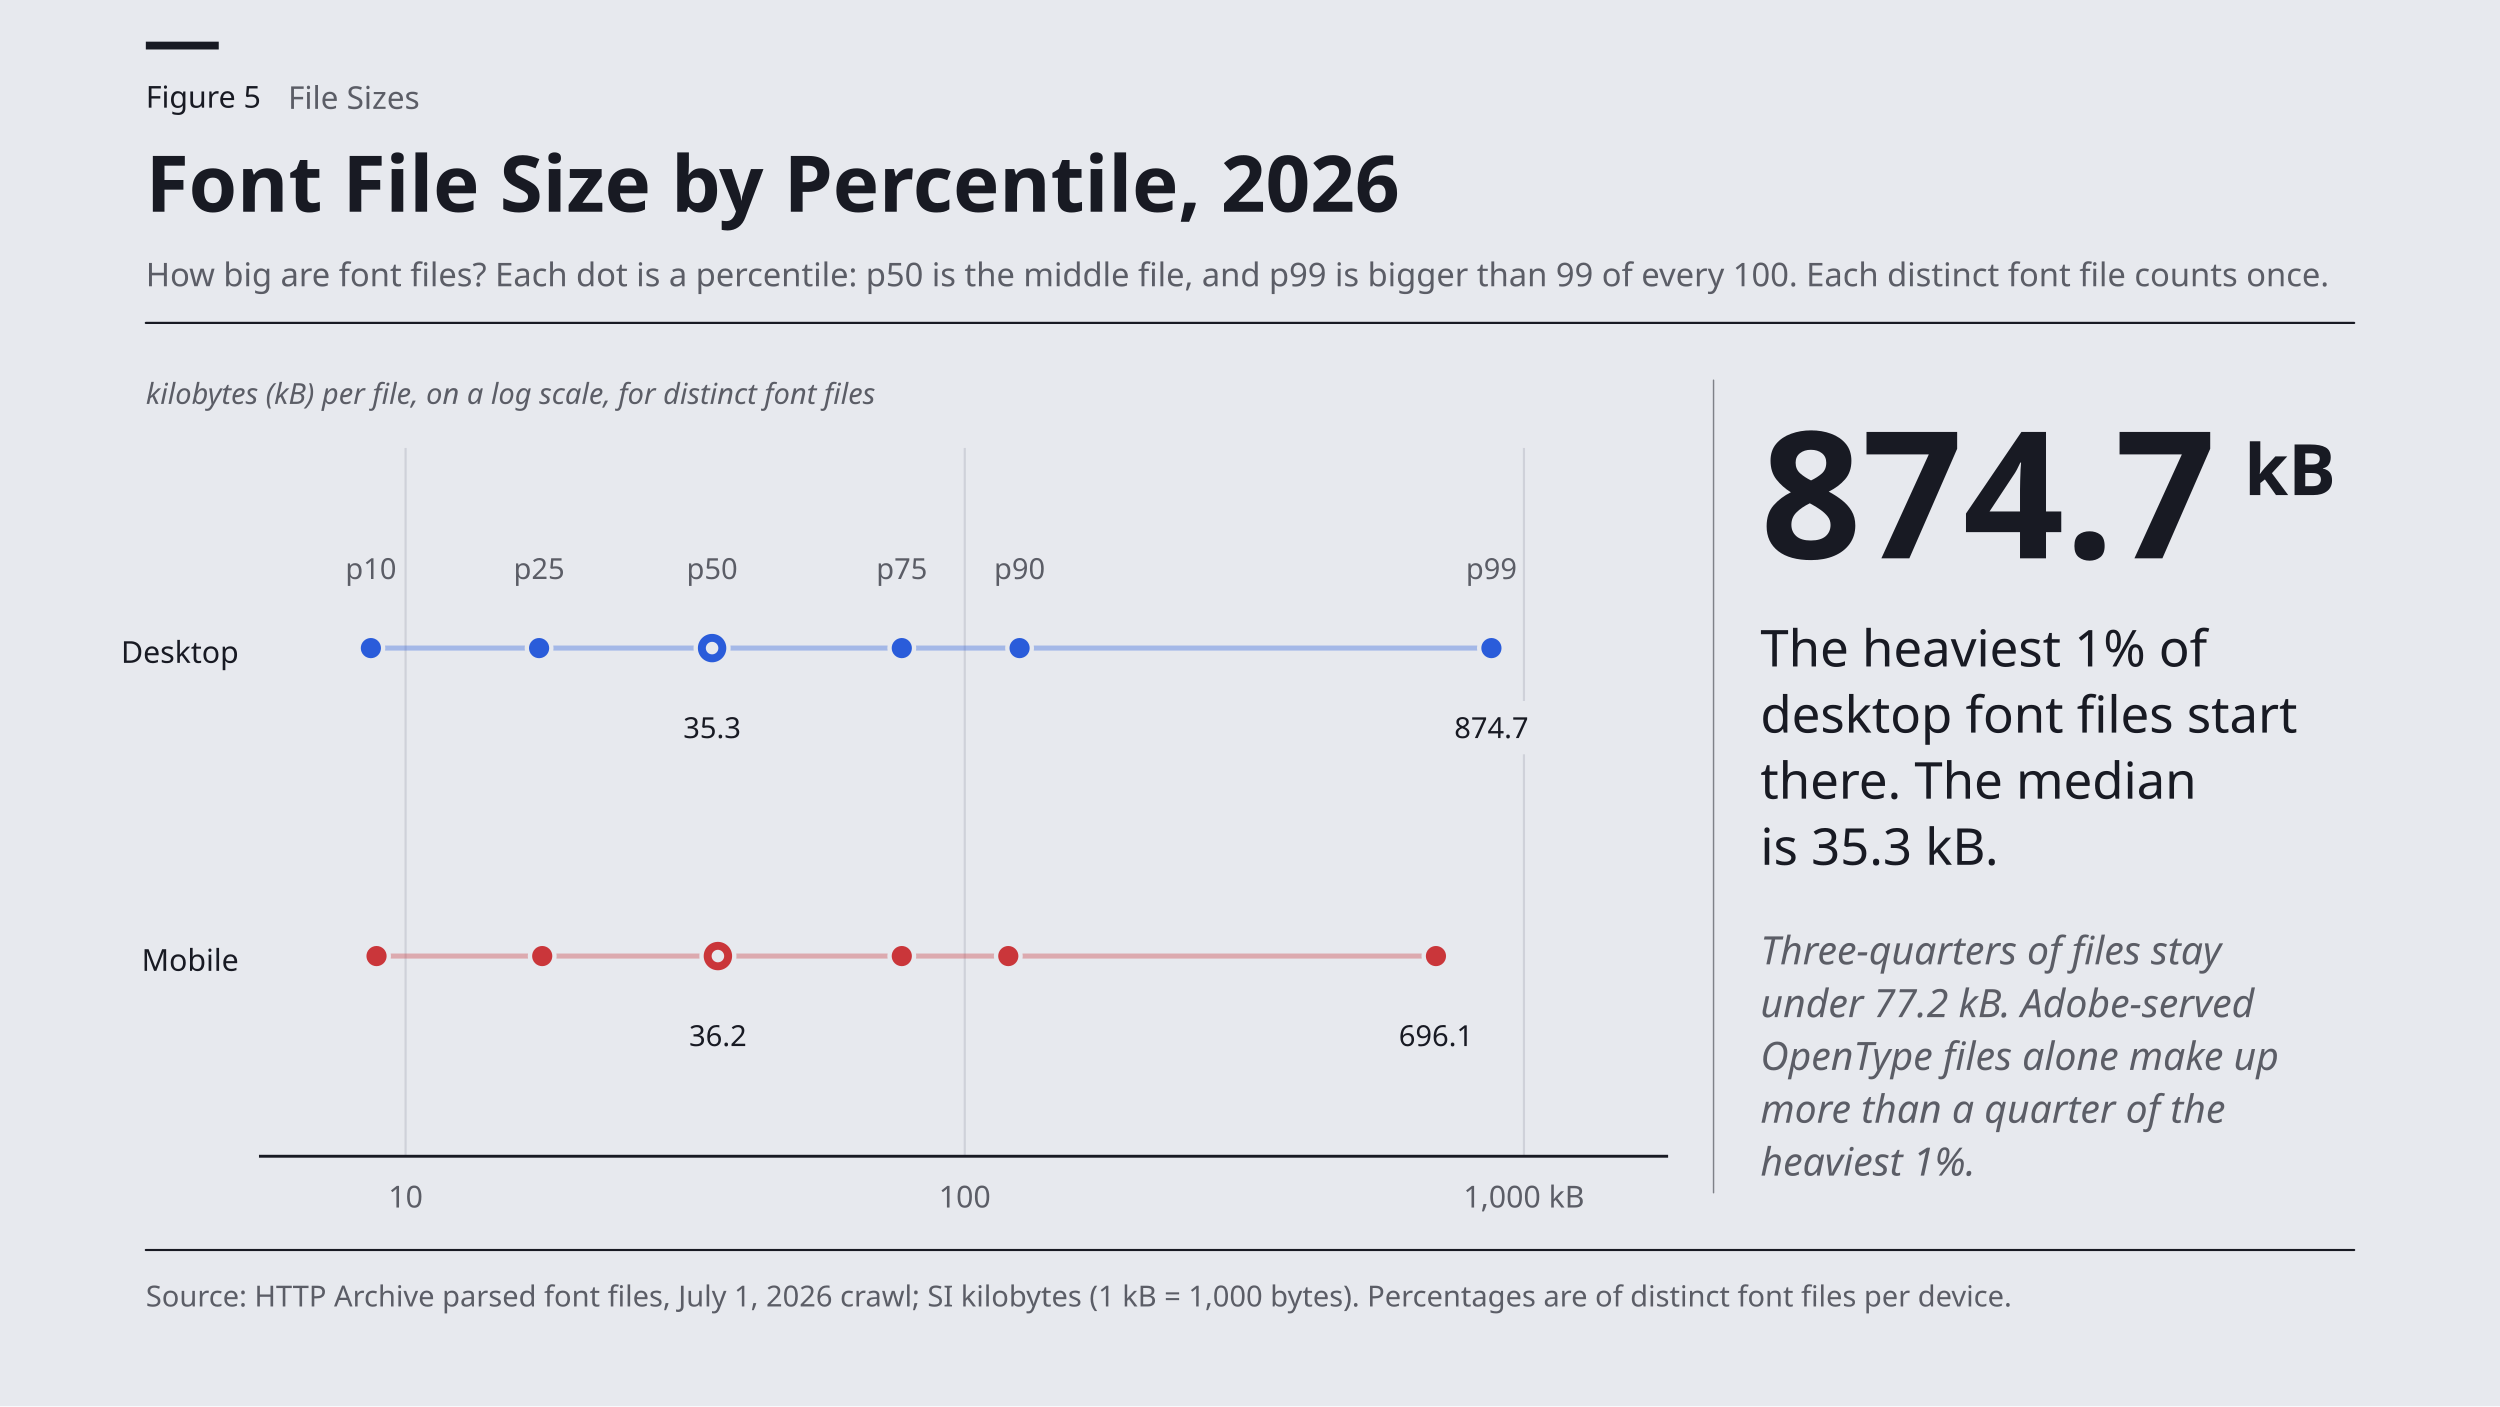
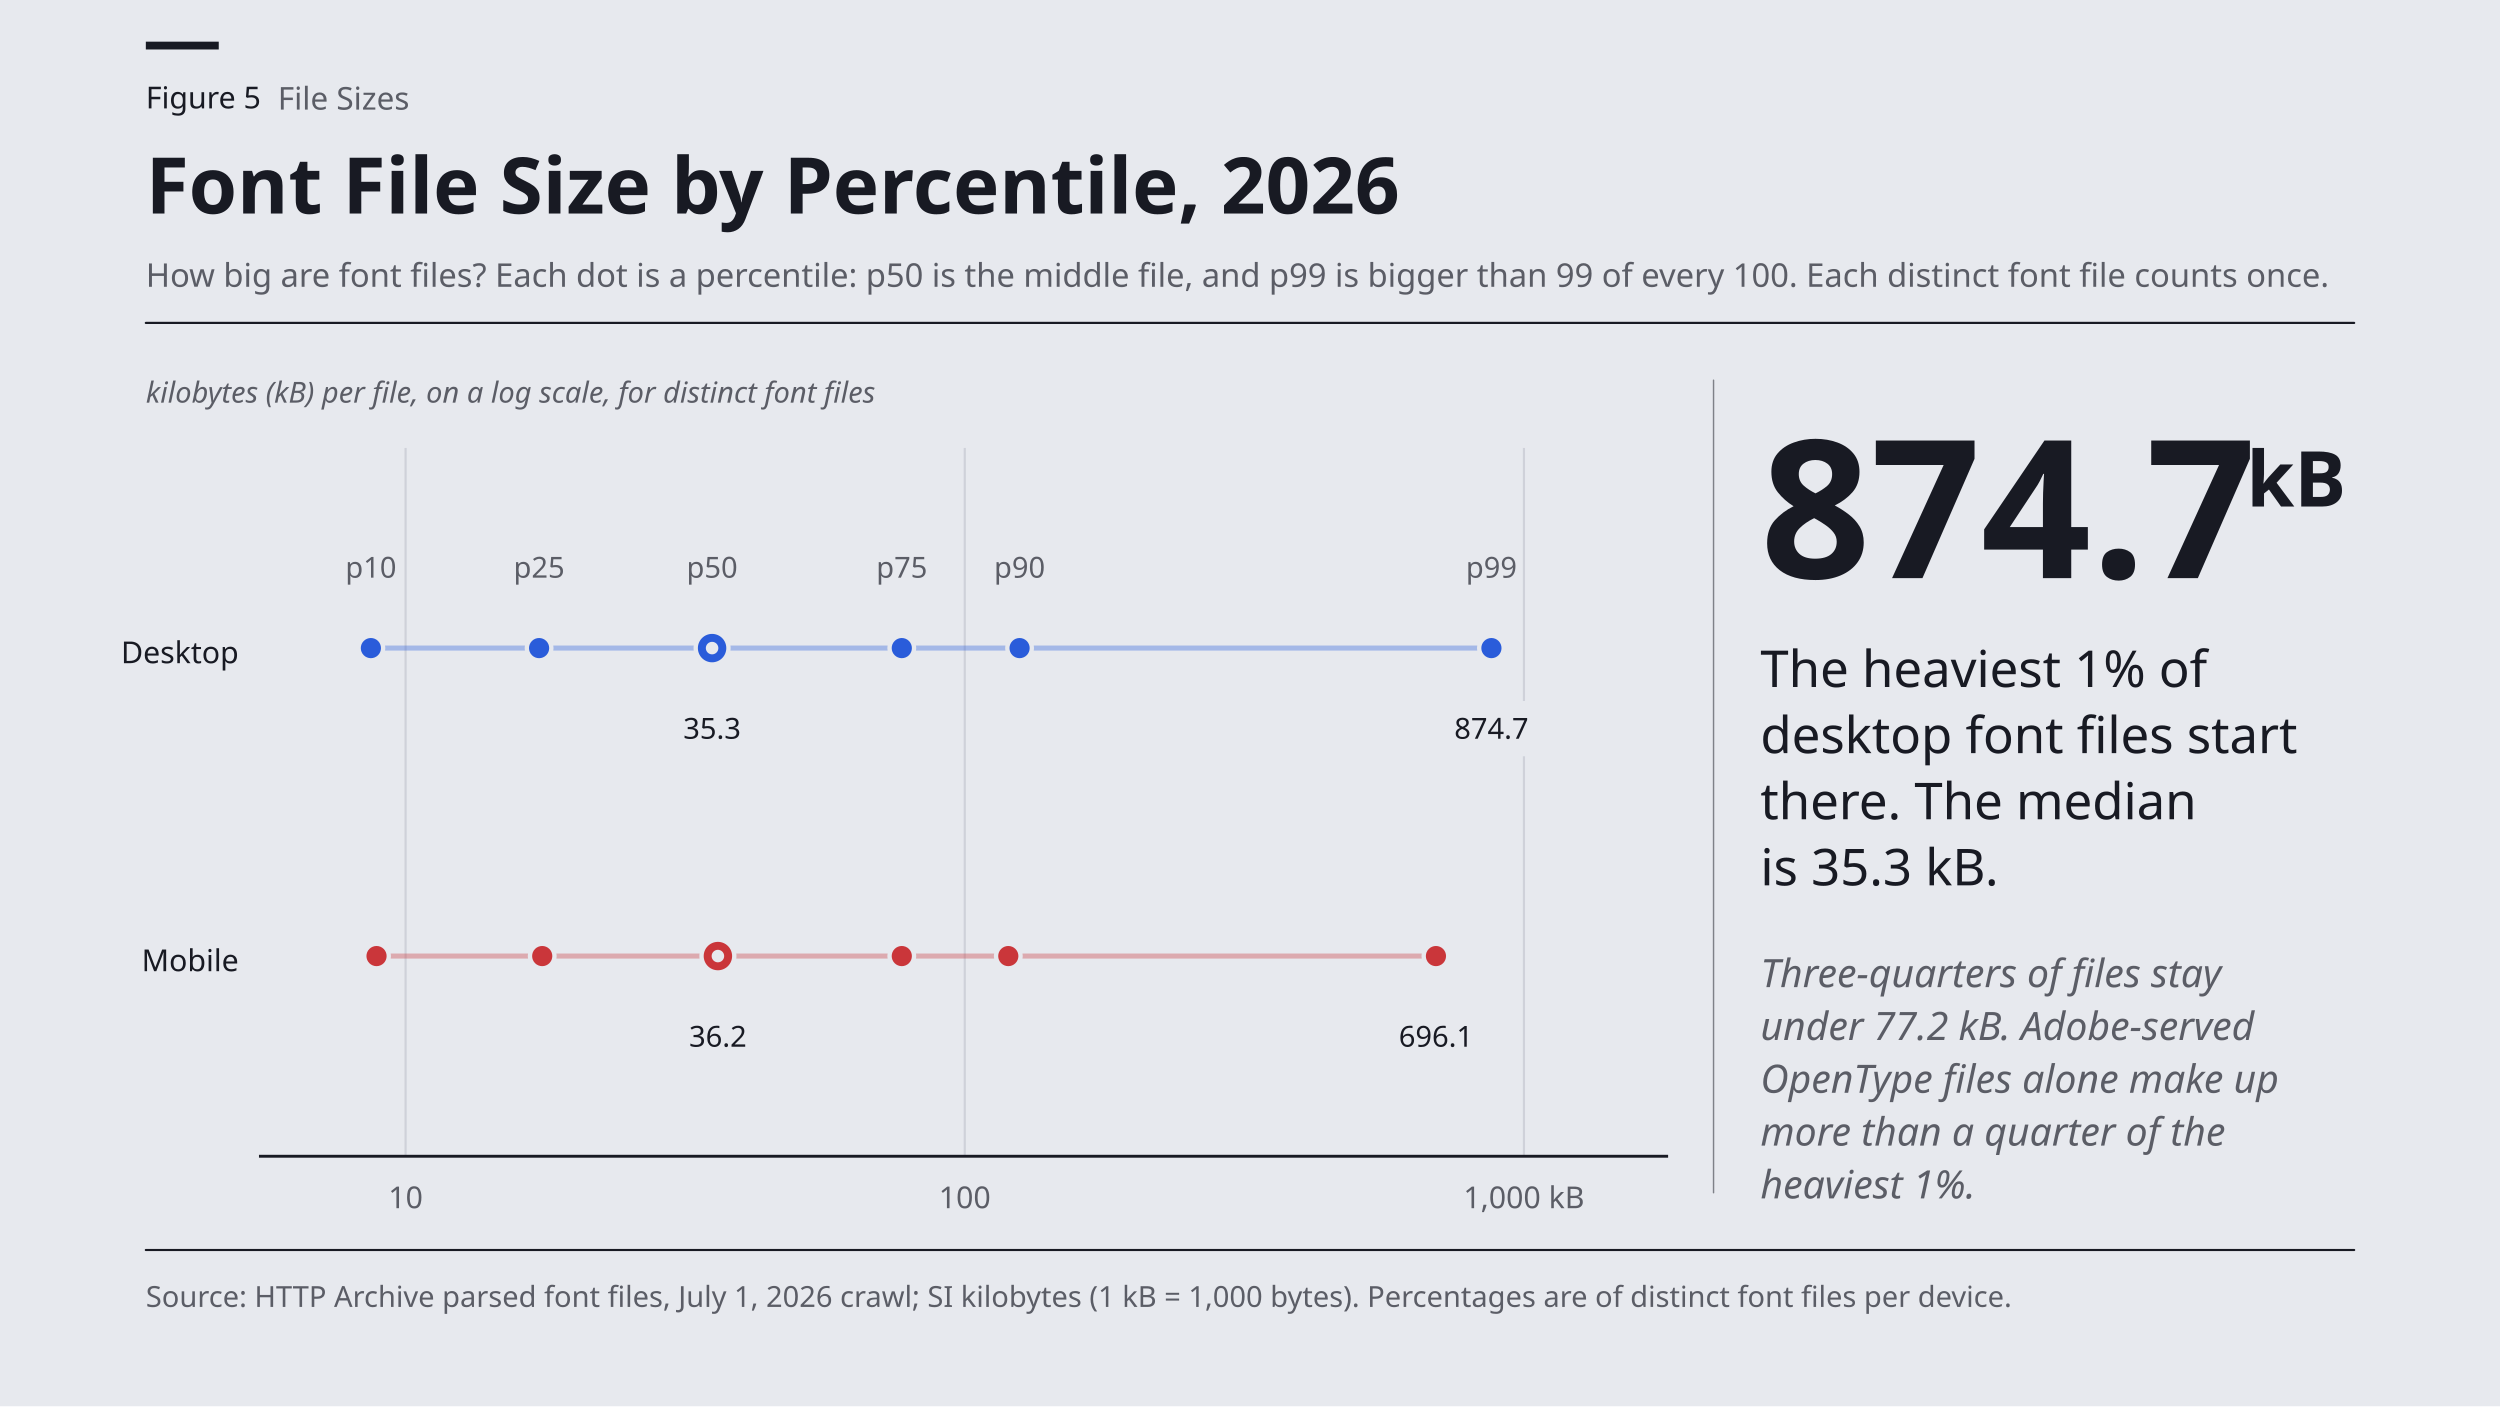
<svg xmlns="http://www.w3.org/2000/svg" xmlns:xlink="http://www.w3.org/1999/xlink" width="691.2pt" height="388.8pt" viewBox="0 0 691.2 388.8" version="1.1" data-denominator="files">
  <defs>
    <style type="text/css">*{stroke-linejoin: round; stroke-linecap: butt}</style>
  </defs>
  <g id="figure_1">
    <g id="patch_1">
      <path d="M 0 388.8  L 691.2 388.8  L 691.2 0  L 0 0  z " style="fill: #e7e9ee" />
    </g>
    <g id="axes_1">
      <g id="patch_2">
        <path d="M 72 319.68  L 460.8 319.68  L 460.8 123.84  L 72 123.84  z " style="fill: #e7e9ee" />
      </g>
      <g id="matplotlib.axis_1">
        <g id="xtick_1">
          <g id="line2d_1">
-             <path d="M 112.139 319.68  L 112.139 123.84  " clip-path="url(#pc4766f34af)" style="fill: none; stroke: #cfd1d9; stroke-width: 0.6; stroke-linecap: round" />
+             <path d="M 112.139 319.68  L 112.139 123.84  " clip-path="url(#pb1f7a9eccd)" style="fill: none; stroke: #cfd1d9; stroke-width: 0.6; stroke-linecap: round" />
          </g>
          <g id="line2d_2" />
          <g id="text_1">
-             <text style="font-size: 8.37px; font-family: 'Schibsted Grotesk'; text-anchor: middle; fill: #5b5d66" x="112.139" y="333.854" transform="rotate(-0 112.1394 333.8538)">10</text>
+             <text style="font-size: 8.37px; font-family: 'Hanken Grotesk'; text-anchor: middle; fill: #5b5d66" x="112.139" y="334.05" transform="rotate(-0 112.1394 334.05)">10</text>
          </g>
        </g>
        <g id="xtick_2">
          <g id="line2d_3">
-             <path d="M 266.737 319.68  L 266.737 123.84  " clip-path="url(#pc4766f34af)" style="fill: none; stroke: #cfd1d9; stroke-width: 0.6; stroke-linecap: round" />
+             <path d="M 266.737 319.68  L 266.737 123.84  " clip-path="url(#pb1f7a9eccd)" style="fill: none; stroke: #cfd1d9; stroke-width: 0.6; stroke-linecap: round" />
          </g>
          <g id="line2d_4" />
          <g id="text_2">
-             <text style="font-size: 8.37px; font-family: 'Schibsted Grotesk'; text-anchor: middle; fill: #5b5d66" x="266.737" y="333.854" transform="rotate(-0 266.7374 333.8538)">100</text>
+             <text style="font-size: 8.37px; font-family: 'Hanken Grotesk'; text-anchor: middle; fill: #5b5d66" x="266.737" y="334.05" transform="rotate(-0 266.7374 334.05)">100</text>
          </g>
        </g>
        <g id="xtick_3">
          <g id="line2d_5">
-             <path d="M 421.335 319.68  L 421.335 123.84  " clip-path="url(#pc4766f34af)" style="fill: none; stroke: #cfd1d9; stroke-width: 0.6; stroke-linecap: round" />
+             <path d="M 421.335 319.68  L 421.335 123.84  " clip-path="url(#pb1f7a9eccd)" style="fill: none; stroke: #cfd1d9; stroke-width: 0.6; stroke-linecap: round" />
          </g>
          <g id="line2d_6" />
          <g id="text_3">
-             <text style="font-size: 8.37px; font-family: 'Schibsted Grotesk'; text-anchor: middle; fill: #5b5d66" x="421.335" y="333.854" transform="rotate(-0 421.3354 333.8538)">1,000 kB</text>
+             <text style="font-size: 8.37px; font-family: 'Hanken Grotesk'; text-anchor: middle; fill: #5b5d66" x="421.335" y="334.05" transform="rotate(-0 421.3354 334.05)">1,000 kB</text>
          </g>
        </g>
      </g>
      <g id="matplotlib.axis_2">
        <g id="ytick_1">
          <g id="line2d_7" />
          <g id="text_4">
-             <text style="font-size: 8.37px; font-family: 'Schibsted Grotesk'; text-anchor: end; fill: #181a23" x="66" y="268.421" transform="rotate(-0 66 268.4208)">Mobile</text>
+             <text style="font-size: 8.37px; font-family: 'Hanken Grotesk'; text-anchor: end; fill: #181a23" x="66" y="268.519" transform="rotate(-0 66 268.5189)">Mobile</text>
          </g>
        </g>
        <g id="ytick_2">
          <g id="line2d_8" />
          <g id="text_5">
-             <text style="font-size: 8.37px; font-family: 'Schibsted Grotesk'; text-anchor: end; fill: #181a23" x="66" y="183.273" transform="rotate(-0 66 183.273)">Desktop</text>
+             <text style="font-size: 8.37px; font-family: 'Hanken Grotesk'; text-anchor: end; fill: #181a23" x="66" y="183.371" transform="rotate(-0 66 183.3711)">Desktop</text>
          </g>
        </g>
      </g>
      <g id="line2d_9">
-         <path d="M 102.542 179.186  L 412.348 179.186  " clip-path="url(#pc4766f34af)" style="fill: none; stroke: #2a5cda; stroke-opacity: 0.35; stroke-width: 1.4; stroke-linecap: round" />
+         <path d="M 102.542 179.186  L 412.348 179.186  " clip-path="url(#pb1f7a9eccd)" style="fill: none; stroke: #2a5cda; stroke-opacity: 0.35; stroke-width: 1.4; stroke-linecap: round" />
      </g>
      <g id="line2d_10">
-         <path d="M 104.104 264.334  L 397.01 264.334  " clip-path="url(#pc4766f34af)" style="fill: none; stroke: #ca363a; stroke-opacity: 0.35; stroke-width: 1.4; stroke-linecap: round" />
+         <path d="M 104.104 264.334  L 397.01 264.334  " clip-path="url(#pb1f7a9eccd)" style="fill: none; stroke: #ca363a; stroke-opacity: 0.35; stroke-width: 1.4; stroke-linecap: round" />
      </g>
      <g id="patch_3">
        <path d="M 72 319.68  L 460.8 319.68  " style="fill: none; stroke: #181a23; stroke-width: 0.8; stroke-linejoin: miter; stroke-linecap: square" />
      </g>
      <g id="PathCollection_1">
        <defs>
-           <path id="m1413da71bd" d="M 0 3.391  C 0.899 3.391 1.762 3.034 2.398 2.398  C 3.034 1.762 3.391 0.899 3.391 0  C 3.391 -0.899 3.034 -1.762 2.398 -2.398  C 1.762 -3.034 0.899 -3.391 0 -3.391  C -0.899 -3.391 -1.762 -3.034 -2.398 -2.398  C -3.034 -1.762 -3.391 -0.899 -3.391 0  C -3.391 0.899 -3.034 1.762 -2.398 2.398  C -1.762 3.034 -0.899 3.391 0 3.391  z " style="stroke: #e7e9ee; stroke-width: 1.2" />
-         </defs>
-         <g clip-path="url(#pc4766f34af)">
-           <use xlink:href="#m1413da71bd" x="102.542" y="179.186" style="fill: #2a5cda; stroke: #e7e9ee; stroke-width: 1.2" />
-           <use xlink:href="#m1413da71bd" x="149.049" y="179.186" style="fill: #2a5cda; stroke: #e7e9ee; stroke-width: 1.2" />
-           <use xlink:href="#m1413da71bd" x="196.878" y="179.186" style="fill: #2a5cda; stroke: #e7e9ee; stroke-width: 1.2" />
-           <use xlink:href="#m1413da71bd" x="249.328" y="179.186" style="fill: #2a5cda; stroke: #e7e9ee; stroke-width: 1.2" />
-           <use xlink:href="#m1413da71bd" x="281.893" y="179.186" style="fill: #2a5cda; stroke: #e7e9ee; stroke-width: 1.2" />
-           <use xlink:href="#m1413da71bd" x="412.348" y="179.186" style="fill: #2a5cda; stroke: #e7e9ee; stroke-width: 1.2" />
+           <path id="m9ea160812e" d="M 0 3.391  C 0.899 3.391 1.762 3.034 2.398 2.398  C 3.034 1.762 3.391 0.899 3.391 0  C 3.391 -0.899 3.034 -1.762 2.398 -2.398  C 1.762 -3.034 0.899 -3.391 0 -3.391  C -0.899 -3.391 -1.762 -3.034 -2.398 -2.398  C -3.034 -1.762 -3.391 -0.899 -3.391 0  C -3.391 0.899 -3.034 1.762 -2.398 2.398  C -1.762 3.034 -0.899 3.391 0 3.391  z " style="stroke: #e7e9ee; stroke-width: 1.2" />
+         </defs>
+         <g clip-path="url(#pb1f7a9eccd)">
+           <use xlink:href="#m9ea160812e" x="102.542" y="179.186" style="fill: #2a5cda; stroke: #e7e9ee; stroke-width: 1.2" />
+           <use xlink:href="#m9ea160812e" x="149.049" y="179.186" style="fill: #2a5cda; stroke: #e7e9ee; stroke-width: 1.2" />
+           <use xlink:href="#m9ea160812e" x="196.878" y="179.186" style="fill: #2a5cda; stroke: #e7e9ee; stroke-width: 1.2" />
+           <use xlink:href="#m9ea160812e" x="249.328" y="179.186" style="fill: #2a5cda; stroke: #e7e9ee; stroke-width: 1.2" />
+           <use xlink:href="#m9ea160812e" x="281.893" y="179.186" style="fill: #2a5cda; stroke: #e7e9ee; stroke-width: 1.2" />
+           <use xlink:href="#m9ea160812e" x="412.348" y="179.186" style="fill: #2a5cda; stroke: #e7e9ee; stroke-width: 1.2" />
        </g>
      </g>
      <g id="text_6">
        <g id="patch_4">
-           <path d="M 95.456 163.121  L 109.627 163.121  L 109.627 151.274  L 95.456 151.274  z " style="fill: #e7e9ee" />
-         </g>
-         <text style="font-size: 8.035px; font-family: 'Schibsted Grotesk'; text-anchor: middle; fill: #5b5d66" x="102.542" y="160.085" transform="rotate(-0 102.5418 160.0849)">p10</text>
+           <path d="M 94.719 163.121  L 110.364 163.121  L 110.364 150.722  L 94.719 150.722  z " style="fill: #e7e9ee" />
+         </g>
+         <text style="font-size: 8.035px; font-family: 'Hanken Grotesk'; text-anchor: middle; fill: #5b5d66" x="102.542" y="159.722" transform="rotate(-0 102.5418 159.7219)">p10</text>
      </g>
      <g id="text_7">
        <g id="patch_5">
-           <path d="M 141.16 163.121  L 156.939 163.121  L 156.939 151.274  L 141.16 151.274  z " style="fill: #e7e9ee" />
-         </g>
-         <text style="font-size: 8.035px; font-family: 'Schibsted Grotesk'; text-anchor: middle; fill: #5b5d66" x="149.049" y="160.085" transform="rotate(-0 149.0494 160.0849)">p25</text>
+           <path d="M 141.227 163.121  L 156.872 163.121  L 156.872 150.722  L 141.227 150.722  z " style="fill: #e7e9ee" />
+         </g>
+         <text style="font-size: 8.035px; font-family: 'Hanken Grotesk'; text-anchor: middle; fill: #5b5d66" x="149.049" y="159.722" transform="rotate(-0 149.0494 159.7219)">p25</text>
      </g>
      <g id="text_8">
        <g id="patch_6">
-           <path d="M 188.674 163.121  L 205.081 163.121  L 205.081 151.274  L 188.674 151.274  z " style="fill: #e7e9ee" />
-         </g>
-         <text style="font-size: 8.035px; font-family: 'Schibsted Grotesk'; text-anchor: middle; fill: #5b5d66" x="196.878" y="160.085" transform="rotate(-0 196.8775 160.0849)">p50</text>
+           <path d="M 189.055 163.121  L 204.7 163.121  L 204.7 150.722  L 189.055 150.722  z " style="fill: #e7e9ee" />
+         </g>
+         <text style="font-size: 8.035px; font-family: 'Hanken Grotesk'; text-anchor: middle; fill: #5b5d66" x="196.878" y="159.722" transform="rotate(-0 196.8775 159.7219)">p50</text>
      </g>
      <g id="text_9">
        <g id="patch_7">
-           <path d="M 186.391 208.545  L 207.364 208.545  L 207.364 193.805  L 186.391 193.805  z " style="fill: #e7e9ee" />
-         </g>
-         <text style="font-size: 8.035px; font-family: 'Schibsted Grotesk'; text-anchor: middle; fill: #181a23" x="196.878" y="204.063" transform="rotate(-0 196.8775 204.0625)">35.3</text>
+           <path d="M 186.753 209.096  L 207.002 209.096  L 207.002 193.805  L 186.753 193.805  z " style="fill: #e7e9ee" />
+         </g>
+         <text style="font-size: 8.035px; font-family: 'Hanken Grotesk'; text-anchor: middle; fill: #181a23" x="196.878" y="204.251" transform="rotate(-0 196.8775 204.2509)">35.3</text>
      </g>
      <g id="text_10">
        <g id="patch_8">
-           <path d="M 241.824 163.121  L 256.833 163.121  L 256.833 151.274  L 241.824 151.274  z " style="fill: #e7e9ee" />
-         </g>
-         <text style="font-size: 8.035px; font-family: 'Schibsted Grotesk'; text-anchor: middle; fill: #5b5d66" x="249.328" y="160.085" transform="rotate(-0 249.3285 160.0849)">p75</text>
+           <path d="M 241.506 163.121  L 257.151 163.121  L 257.151 150.722  L 241.506 150.722  z " style="fill: #e7e9ee" />
+         </g>
+         <text style="font-size: 8.035px; font-family: 'Hanken Grotesk'; text-anchor: middle; fill: #5b5d66" x="249.328" y="159.722" transform="rotate(-0 249.3285 159.7219)">p75</text>
      </g>
      <g id="text_11">
        <g id="patch_9">
-           <path d="M 273.627 163.121  L 290.16 163.121  L 290.16 151.274  L 273.627 151.274  z " style="fill: #e7e9ee" />
-         </g>
-         <text style="font-size: 8.035px; font-family: 'Schibsted Grotesk'; text-anchor: middle; fill: #5b5d66" x="281.893" y="160.085" transform="rotate(-0 281.8933 160.0849)">p90</text>
+           <path d="M 274.071 163.121  L 289.716 163.121  L 289.716 150.722  L 274.071 150.722  z " style="fill: #e7e9ee" />
+         </g>
+         <text style="font-size: 8.035px; font-family: 'Hanken Grotesk'; text-anchor: middle; fill: #5b5d66" x="281.893" y="159.722" transform="rotate(-0 281.8933 159.7219)">p90</text>
      </g>
      <g id="text_12">
        <g id="patch_10">
-           <path d="M 404.15 163.121  L 420.545 163.121  L 420.545 151.274  L 404.15 151.274  z " style="fill: #e7e9ee" />
-         </g>
-         <text style="font-size: 8.035px; font-family: 'Schibsted Grotesk'; text-anchor: middle; fill: #5b5d66" x="412.348" y="160.085" transform="rotate(-0 412.3475 160.0849)">p99</text>
+           <path d="M 404.525 163.121  L 420.17 163.121  L 420.17 150.722  L 404.525 150.722  z " style="fill: #e7e9ee" />
+         </g>
+         <text style="font-size: 8.035px; font-family: 'Hanken Grotesk'; text-anchor: middle; fill: #5b5d66" x="412.348" y="159.722" transform="rotate(-0 412.3475 159.7219)">p99</text>
      </g>
      <g id="text_13">
        <g id="patch_11">
-           <path d="M 400.528 208.545  L 424.167 208.545  L 424.167 193.805  L 400.528 193.805  z " style="fill: #e7e9ee" />
-         </g>
-         <text style="font-size: 8.035px; font-family: 'Schibsted Grotesk'; text-anchor: middle; fill: #181a23" x="412.348" y="204.063" transform="rotate(-0 412.3475 204.0625)">874.7</text>
+           <path d="M 399.973 209.096  L 424.722 209.096  L 424.722 193.805  L 399.973 193.805  z " style="fill: #e7e9ee" />
+         </g>
+         <text style="font-size: 8.035px; font-family: 'Hanken Grotesk'; text-anchor: middle; fill: #181a23" x="412.348" y="204.251" transform="rotate(-0 412.3475 204.2509)">874.7</text>
      </g>
      <g id="PathCollection_2">
        <defs>
-           <path id="md30df53742" d="M 0 3.391  C 0.899 3.391 1.762 3.034 2.398 2.398  C 3.034 1.762 3.391 0.899 3.391 0  C 3.391 -0.899 3.034 -1.762 2.398 -2.398  C 1.762 -3.034 0.899 -3.391 0 -3.391  C -0.899 -3.391 -1.762 -3.034 -2.398 -2.398  C -3.034 -1.762 -3.391 -0.899 -3.391 0  C -3.391 0.899 -3.034 1.762 -2.398 2.398  C -1.762 3.034 -0.899 3.391 0 3.391  z " style="stroke: #e7e9ee; stroke-width: 1.2" />
-         </defs>
-         <g clip-path="url(#pc4766f34af)">
-           <use xlink:href="#md30df53742" x="104.104" y="264.334" style="fill: #ca363a; stroke: #e7e9ee; stroke-width: 1.2" />
-           <use xlink:href="#md30df53742" x="149.912" y="264.334" style="fill: #ca363a; stroke: #e7e9ee; stroke-width: 1.2" />
-           <use xlink:href="#md30df53742" x="198.485" y="264.334" style="fill: #ca363a; stroke: #e7e9ee; stroke-width: 1.2" />
-           <use xlink:href="#md30df53742" x="249.328" y="264.334" style="fill: #ca363a; stroke: #e7e9ee; stroke-width: 1.2" />
-           <use xlink:href="#md30df53742" x="278.775" y="264.334" style="fill: #ca363a; stroke: #e7e9ee; stroke-width: 1.2" />
-           <use xlink:href="#md30df53742" x="397.01" y="264.334" style="fill: #ca363a; stroke: #e7e9ee; stroke-width: 1.2" />
+           <path id="m9085be7585" d="M 0 3.391  C 0.899 3.391 1.762 3.034 2.398 2.398  C 3.034 1.762 3.391 0.899 3.391 0  C 3.391 -0.899 3.034 -1.762 2.398 -2.398  C 1.762 -3.034 0.899 -3.391 0 -3.391  C -0.899 -3.391 -1.762 -3.034 -2.398 -2.398  C -3.034 -1.762 -3.391 -0.899 -3.391 0  C -3.391 0.899 -3.034 1.762 -2.398 2.398  C -1.762 3.034 -0.899 3.391 0 3.391  z " style="stroke: #e7e9ee; stroke-width: 1.2" />
+         </defs>
+         <g clip-path="url(#pb1f7a9eccd)">
+           <use xlink:href="#m9085be7585" x="104.104" y="264.334" style="fill: #ca363a; stroke: #e7e9ee; stroke-width: 1.2" />
+           <use xlink:href="#m9085be7585" x="149.912" y="264.334" style="fill: #ca363a; stroke: #e7e9ee; stroke-width: 1.2" />
+           <use xlink:href="#m9085be7585" x="198.485" y="264.334" style="fill: #ca363a; stroke: #e7e9ee; stroke-width: 1.2" />
+           <use xlink:href="#m9085be7585" x="249.328" y="264.334" style="fill: #ca363a; stroke: #e7e9ee; stroke-width: 1.2" />
+           <use xlink:href="#m9085be7585" x="278.775" y="264.334" style="fill: #ca363a; stroke: #e7e9ee; stroke-width: 1.2" />
+           <use xlink:href="#m9085be7585" x="397.01" y="264.334" style="fill: #ca363a; stroke: #e7e9ee; stroke-width: 1.2" />
        </g>
      </g>
      <g id="text_14">
        <g id="patch_12">
-           <path d="M 187.927 293.692  L 209.042 293.692  L 209.042 278.953  L 187.927 278.953  z " style="fill: #e7e9ee" />
-         </g>
-         <text style="font-size: 8.035px; font-family: 'Schibsted Grotesk'; text-anchor: middle; fill: #181a23" x="198.485" y="289.21" transform="rotate(-0 198.4849 289.2104)">36.2</text>
+           <path d="M 188.361 294.244  L 208.609 294.244  L 208.609 278.953  L 188.361 278.953  z " style="fill: #e7e9ee" />
+         </g>
+         <text style="font-size: 8.035px; font-family: 'Hanken Grotesk'; text-anchor: middle; fill: #181a23" x="198.485" y="289.399" transform="rotate(-0 198.4849 289.3987)">36.2</text>
      </g>
      <g id="text_15">
        <g id="patch_13">
-           <path d="M 385.146 293.692  L 408.875 293.692  L 408.875 278.953  L 385.146 278.953  z " style="fill: #e7e9ee" />
-         </g>
-         <text style="font-size: 8.035px; font-family: 'Schibsted Grotesk'; text-anchor: middle; fill: #181a23" x="397.01" y="289.21" transform="rotate(-0 397.01 289.2104)">696.1</text>
+           <path d="M 384.636 294.244  L 409.384 294.244  L 409.384 278.953  L 384.636 278.953  z " style="fill: #e7e9ee" />
+         </g>
+         <text style="font-size: 8.035px; font-family: 'Hanken Grotesk'; text-anchor: middle; fill: #181a23" x="397.01" y="289.399" transform="rotate(-0 397.01 289.3987)">696.1</text>
      </g>
      <g id="PathCollection_3">
        <defs>
-           <path id="m3fed17846d" d="M 0 4.528  C 1.201 4.528 2.352 4.051 3.202 3.202  C 4.051 2.352 4.528 1.201 4.528 0  C 4.528 -1.201 4.051 -2.352 3.202 -3.202  C 2.352 -4.051 1.201 -4.528 0 -4.528  C -1.201 -4.528 -2.352 -4.051 -3.202 -3.202  C -4.051 -2.352 -4.528 -1.201 -4.528 0  C -4.528 1.201 -4.051 2.352 -3.202 3.202  C -2.352 4.051 -1.201 4.528 0 4.528  z " style="stroke: #e7e9ee; stroke-width: 1.2" />
-         </defs>
-         <g clip-path="url(#pc4766f34af)">
-           <use xlink:href="#m3fed17846d" x="196.878" y="179.186" style="fill: #2a5cda; stroke: #e7e9ee; stroke-width: 1.2" />
+           <path id="m61c208f600" d="M 0 4.528  C 1.201 4.528 2.352 4.051 3.202 3.202  C 4.051 2.352 4.528 1.201 4.528 0  C 4.528 -1.201 4.051 -2.352 3.202 -3.202  C 2.352 -4.051 1.201 -4.528 0 -4.528  C -1.201 -4.528 -2.352 -4.051 -3.202 -3.202  C -4.051 -2.352 -4.528 -1.201 -4.528 0  C -4.528 1.201 -4.051 2.352 -3.202 3.202  C -2.352 4.051 -1.201 4.528 0 4.528  z " style="stroke: #e7e9ee; stroke-width: 1.2" />
+         </defs>
+         <g clip-path="url(#pb1f7a9eccd)">
+           <use xlink:href="#m61c208f600" x="196.878" y="179.186" style="fill: #2a5cda; stroke: #e7e9ee; stroke-width: 1.2" />
        </g>
      </g>
      <g id="PathCollection_4">
        <defs>
-           <path id="mec18065d74" d="M 0 4.528  C 1.201 4.528 2.352 4.051 3.202 3.202  C 4.051 2.352 4.528 1.201 4.528 0  C 4.528 -1.201 4.051 -2.352 3.202 -3.202  C 2.352 -4.051 1.201 -4.528 0 -4.528  C -1.201 -4.528 -2.352 -4.051 -3.202 -3.202  C -4.051 -2.352 -4.528 -1.201 -4.528 0  C -4.528 1.201 -4.051 2.352 -3.202 3.202  C -2.352 4.051 -1.201 4.528 0 4.528  z " style="stroke: #e7e9ee; stroke-width: 1.2" />
-         </defs>
-         <g clip-path="url(#pc4766f34af)">
-           <use xlink:href="#mec18065d74" x="198.485" y="264.334" style="fill: #ca363a; stroke: #e7e9ee; stroke-width: 1.2" />
+           <path id="mef6d081f5b" d="M 0 4.528  C 1.201 4.528 2.352 4.051 3.202 3.202  C 4.051 2.352 4.528 1.201 4.528 0  C 4.528 -1.201 4.051 -2.352 3.202 -3.202  C 2.352 -4.051 1.201 -4.528 0 -4.528  C -1.201 -4.528 -2.352 -4.051 -3.202 -3.202  C -4.051 -2.352 -4.528 -1.201 -4.528 0  C -4.528 1.201 -4.051 2.352 -3.202 3.202  C -2.352 4.051 -1.201 4.528 0 4.528  z " style="stroke: #e7e9ee; stroke-width: 1.2" />
+         </defs>
+         <g clip-path="url(#pb1f7a9eccd)">
+           <use xlink:href="#mef6d081f5b" x="198.485" y="264.334" style="fill: #ca363a; stroke: #e7e9ee; stroke-width: 1.2" />
        </g>
      </g>
      <g id="PathCollection_5">
        <defs>
-           <path id="m6ad2eea396" d="M 0 1.732  C 0.459 1.732 0.9 1.55 1.225 1.225  C 1.55 0.9 1.732 0.459 1.732 0  C 1.732 -0.459 1.55 -0.9 1.225 -1.225  C 0.9 -1.55 0.459 -1.732 0 -1.732  C -0.459 -1.732 -0.9 -1.55 -1.225 -1.225  C -1.55 -0.9 -1.732 -0.459 -1.732 0  C -1.732 0.459 -1.55 0.9 -1.225 1.225  C -0.9 1.55 -0.459 1.732 0 1.732  z " />
-         </defs>
-         <g clip-path="url(#pc4766f34af)">
-           <use xlink:href="#m6ad2eea396" x="196.878" y="179.186" style="fill: #e7e9ee" />
+           <path id="m0377f9bac3" d="M 0 1.732  C 0.459 1.732 0.9 1.55 1.225 1.225  C 1.55 0.9 1.732 0.459 1.732 0  C 1.732 -0.459 1.55 -0.9 1.225 -1.225  C 0.9 -1.55 0.459 -1.732 0 -1.732  C -0.459 -1.732 -0.9 -1.55 -1.225 -1.225  C -1.55 -0.9 -1.732 -0.459 -1.732 0  C -1.732 0.459 -1.55 0.9 -1.225 1.225  C -0.9 1.55 -0.459 1.732 0 1.732  z " />
+         </defs>
+         <g clip-path="url(#pb1f7a9eccd)">
+           <use xlink:href="#m0377f9bac3" x="196.878" y="179.186" style="fill: #e7e9ee" />
        </g>
      </g>
      <g id="PathCollection_6">
-         <g clip-path="url(#pc4766f34af)">
-           <use xlink:href="#m6ad2eea396" x="198.485" y="264.334" style="fill: #e7e9ee" />
+         <g clip-path="url(#pb1f7a9eccd)">
+           <use xlink:href="#m0377f9bac3" x="198.485" y="264.334" style="fill: #e7e9ee" />
        </g>
      </g>
    </g>
    <g id="patch_14">
      <path d="M 40.32 13.68  L 60.48 13.68  L 60.48 11.52  L 40.32 11.52  z " style="fill: #181a23" />
    </g>
    <g id="line2d_11">
      <path d="M 40.32 89.28  L 650.88 89.28  " style="fill: none; stroke: #181a23; stroke-width: 0.6; stroke-linecap: round" />
    </g>
    <g id="line2d_12">
      <path d="M 40.32 345.6  L 650.88 345.6  " style="fill: none; stroke: #181a23; stroke-width: 0.6; stroke-linecap: round" />
    </g>
    <g id="line2d_13">
      <path d="M 473.76 105.12  L 473.76 329.76  " style="fill: none; stroke: #181a23; stroke-opacity: 0.5; stroke-width: 0.4; stroke-linecap: round" />
    </g>
    <g id="text_16">
-       <text style="font-weight: 500; font-size: 8.37px; font-family: 'Schibsted Grotesk'; text-anchor: start; fill: #181a23" x="40.32" y="29.774" transform="rotate(-0 40.32 29.77383)">Figure 5</text>
+       <text style="font-weight: 500; font-size: 8.37px; font-family: 'Hanken Grotesk'; text-anchor: start; fill: #181a23" x="40.32" y="29.97" transform="rotate(-0 40.32 29.97)">Figure 5</text>
    </g>
    <g id="text_17">
-       <text style="font-size: 8.705px; font-family: 'Schibsted Grotesk'; text-anchor: start; fill: #5b5d66" x="79.65" y="30.101" transform="rotate(-0 79.65 30.10078)">File Sizes</text>
+       <text style="font-size: 8.705px; font-family: 'Hanken Grotesk'; text-anchor: start; fill: #5b5d66" x="76.815" y="30.305" transform="rotate(-0 76.815 30.3048)">File Sizes</text>
    </g>
    <g id="text_18">
-       <text style="font-weight: 600; font-size: 21.6px; font-family: 'Schibsted Grotesk'; text-anchor: start; fill: #181a23" x="40.32" y="58.534" transform="rotate(-0 40.32 58.53375)">Font File Size by Percentile, 2026</text>
+       <text style="font-weight: 600; font-size: 21.6px; font-family: 'Hanken Grotesk'; text-anchor: start; fill: #181a23" x="40.32" y="59.04" transform="rotate(-0 40.32 59.04)">Font File Size by Percentile, 2026</text>
    </g>
    <g id="text_19">
-       <text style="font-size: 9.04px; font-family: 'Schibsted Grotesk'; text-anchor: start; fill: #5b5d66" x="40.32" y="79.139" transform="rotate(-0 40.32 79.13913)">How big are font files? Each dot is a percentile: p50 is the middle file, and p99 is bigger than 99 of every 100. Each distinct font file counts once.</text>
+       <text style="font-size: 9.04px; font-family: 'Hanken Grotesk'; text-anchor: start; fill: #5b5d66" x="40.32" y="79.299" transform="rotate(-0 40.32 79.29867)">How big are font files? Each dot is a percentile: p50 is the middle file, and p99 is bigger than 99 of every 100. Each distinct font file counts once.</text>
    </g>
    <g id="text_20">
-       <text style="font-style: italic; font-size: 8.035px; font-family: 'Schibsted Grotesk'; text-anchor: start; fill: #5b5d66" x="40.32" y="111.688" transform="rotate(-0 40.32 111.6884)">kilobytes (kB) per file, on a log scale, for distinct font files</text>
+       <text style="font-style: italic; font-size: 8.035px; font-family: 'Hanken Grotesk'; text-anchor: start; fill: #5b5d66" x="40.32" y="111.325" transform="rotate(-0 40.32 111.3253)">kilobytes (kB) per file, on a log scale, for distinct font files</text>
    </g>
    <g id="text_21">
-       <text style="font-weight: 700; font-size: 48.96px; font-family: 'Schibsted Grotesk'; text-anchor: start; fill: #181a23" x="486.72" y="154.373" transform="rotate(-0 486.72 154.3725)">874.7</text>
+       <text style="font-weight: 700; font-size: 53.28px; font-family: 'Hanken Grotesk'; text-anchor: start; fill: #181a23" x="486.72" y="159.84" transform="rotate(-0 486.72 159.84)">874.7</text>
    </g>
    <g id="text_22">
-       <text style="font-weight: 700; font-size: 19.584px; font-family: 'Schibsted Grotesk'; text-anchor: start; fill: #181a23" x="620.495" y="136.876" transform="rotate(-0 620.4947 136.8759)">kB</text>
+       <text style="font-weight: 700; font-size: 21.312px; font-family: 'Hanken Grotesk'; text-anchor: start; fill: #181a23" x="621.112" y="140.05" transform="rotate(-0 621.1117 140.0503)">kB</text>
    </g>
    <g id="text_23">
-       <text style="font-size: 14.062px; font-family: 'Schibsted Grotesk'; text-anchor: start; fill: #181a23" x="486.72" y="184.266" transform="rotate(-0 486.72 184.2659)">The heaviest 1% of</text>
+       <text style="font-size: 14.062px; font-family: 'Hanken Grotesk'; text-anchor: start; fill: #181a23" x="486.72" y="189.944" transform="rotate(-0 486.72 189.9437)">The heaviest 1% of</text>
    </g>
    <g id="text_24">
-       <text style="font-size: 14.062px; font-family: 'Schibsted Grotesk'; text-anchor: start; fill: #181a23" x="486.72" y="202.546" transform="rotate(-0 486.72 202.546)">desktop font files start</text>
+       <text style="font-size: 14.062px; font-family: 'Hanken Grotesk'; text-anchor: start; fill: #181a23" x="486.72" y="208.224" transform="rotate(-0 486.72 208.2237)">desktop font files start</text>
    </g>
    <g id="text_25">
-       <text style="font-size: 14.062px; font-family: 'Schibsted Grotesk'; text-anchor: start; fill: #181a23" x="486.72" y="220.826" transform="rotate(-0 486.72 220.8261)">there. The median</text>
+       <text style="font-size: 14.062px; font-family: 'Hanken Grotesk'; text-anchor: start; fill: #181a23" x="486.72" y="226.504" transform="rotate(-0 486.72 226.5038)">there. The median</text>
    </g>
    <g id="text_26">
-       <text style="font-size: 14.062px; font-family: 'Schibsted Grotesk'; text-anchor: start; fill: #181a23" x="486.72" y="239.106" transform="rotate(-0 486.72 239.1062)">is 35.3 kB.</text>
+       <text style="font-size: 14.062px; font-family: 'Hanken Grotesk'; text-anchor: start; fill: #181a23" x="486.72" y="244.784" transform="rotate(-0 486.72 244.7839)">is 35.3 kB.</text>
    </g>
    <g id="text_27">
-       <text style="font-style: italic; font-size: 10.817px; font-family: 'Schibsted Grotesk'; text-anchor: start; fill: #5b5d66" x="486.72" y="266.615" transform="rotate(-0 486.72 266.6152)">Three-quarters of files stay</text>
+       <text style="font-style: italic; font-size: 10.817px; font-family: 'Hanken Grotesk'; text-anchor: start; fill: #5b5d66" x="486.72" y="272.928" transform="rotate(-0 486.72 272.9284)">Three-quarters of files stay</text>
    </g>
    <g id="text_28">
-       <text style="font-style: italic; font-size: 10.817px; font-family: 'Schibsted Grotesk'; text-anchor: start; fill: #5b5d66" x="486.72" y="281.218" transform="rotate(-0 486.72 281.2177)">under 77.2 kB. Adobe-served</text>
+       <text style="font-style: italic; font-size: 10.817px; font-family: 'Hanken Grotesk'; text-anchor: start; fill: #5b5d66" x="486.72" y="287.531" transform="rotate(-0 486.72 287.5308)">under 77.2 kB. Adobe-served</text>
    </g>
    <g id="text_29">
-       <text style="font-style: italic; font-size: 10.817px; font-family: 'Schibsted Grotesk'; text-anchor: start; fill: #5b5d66" x="486.72" y="295.82" transform="rotate(-0 486.72 295.8201)">OpenType files alone make up</text>
+       <text style="font-style: italic; font-size: 10.817px; font-family: 'Hanken Grotesk'; text-anchor: start; fill: #5b5d66" x="486.72" y="302.133" transform="rotate(-0 486.72 302.1332)">OpenType files alone make up</text>
    </g>
    <g id="text_30">
-       <text style="font-style: italic; font-size: 10.817px; font-family: 'Schibsted Grotesk'; text-anchor: start; fill: #5b5d66" x="486.72" y="310.423" transform="rotate(-0 486.72 310.4225)">more than a quarter of the</text>
+       <text style="font-style: italic; font-size: 10.817px; font-family: 'Hanken Grotesk'; text-anchor: start; fill: #5b5d66" x="486.72" y="316.736" transform="rotate(-0 486.72 316.7356)">more than a quarter of the</text>
    </g>
    <g id="text_31">
-       <text style="font-style: italic; font-size: 10.817px; font-family: 'Schibsted Grotesk'; text-anchor: start; fill: #5b5d66" x="486.72" y="325.025" transform="rotate(-0 486.72 325.025)">heaviest 1%.</text>
+       <text style="font-style: italic; font-size: 10.817px; font-family: 'Hanken Grotesk'; text-anchor: start; fill: #5b5d66" x="486.72" y="331.338" transform="rotate(-0 486.72 331.3381)">heaviest 1%.</text>
    </g>
    <g id="text_32">
-       <text style="font-size: 8.035px; font-family: 'Schibsted Grotesk'; text-anchor: start; fill: #5b5d66" x="40.32" y="361.21" transform="rotate(-0 40.32 361.21)">Source: HTTP Archive parsed font files, July 1, 2026 crawl; SI kilobytes (1 kB = 1,000 bytes). Percentages are of distinct font files per device.</text>
+       <text style="font-size: 8.035px; font-family: 'Hanken Grotesk'; text-anchor: start; fill: #5b5d66" x="40.32" y="361.337" transform="rotate(-0 40.32 361.3368)">Source: HTTP Archive parsed font files, July 1, 2026 crawl; SI kilobytes (1 kB = 1,000 bytes). Percentages are of distinct font files per device.</text>
    </g>
  </g>
  <defs>
-     <clipPath id="pc4766f34af">
+     <clipPath id="pb1f7a9eccd">
      <rect x="72" y="123.84" width="388.8" height="195.84" />
    </clipPath>
  </defs>
</svg>
